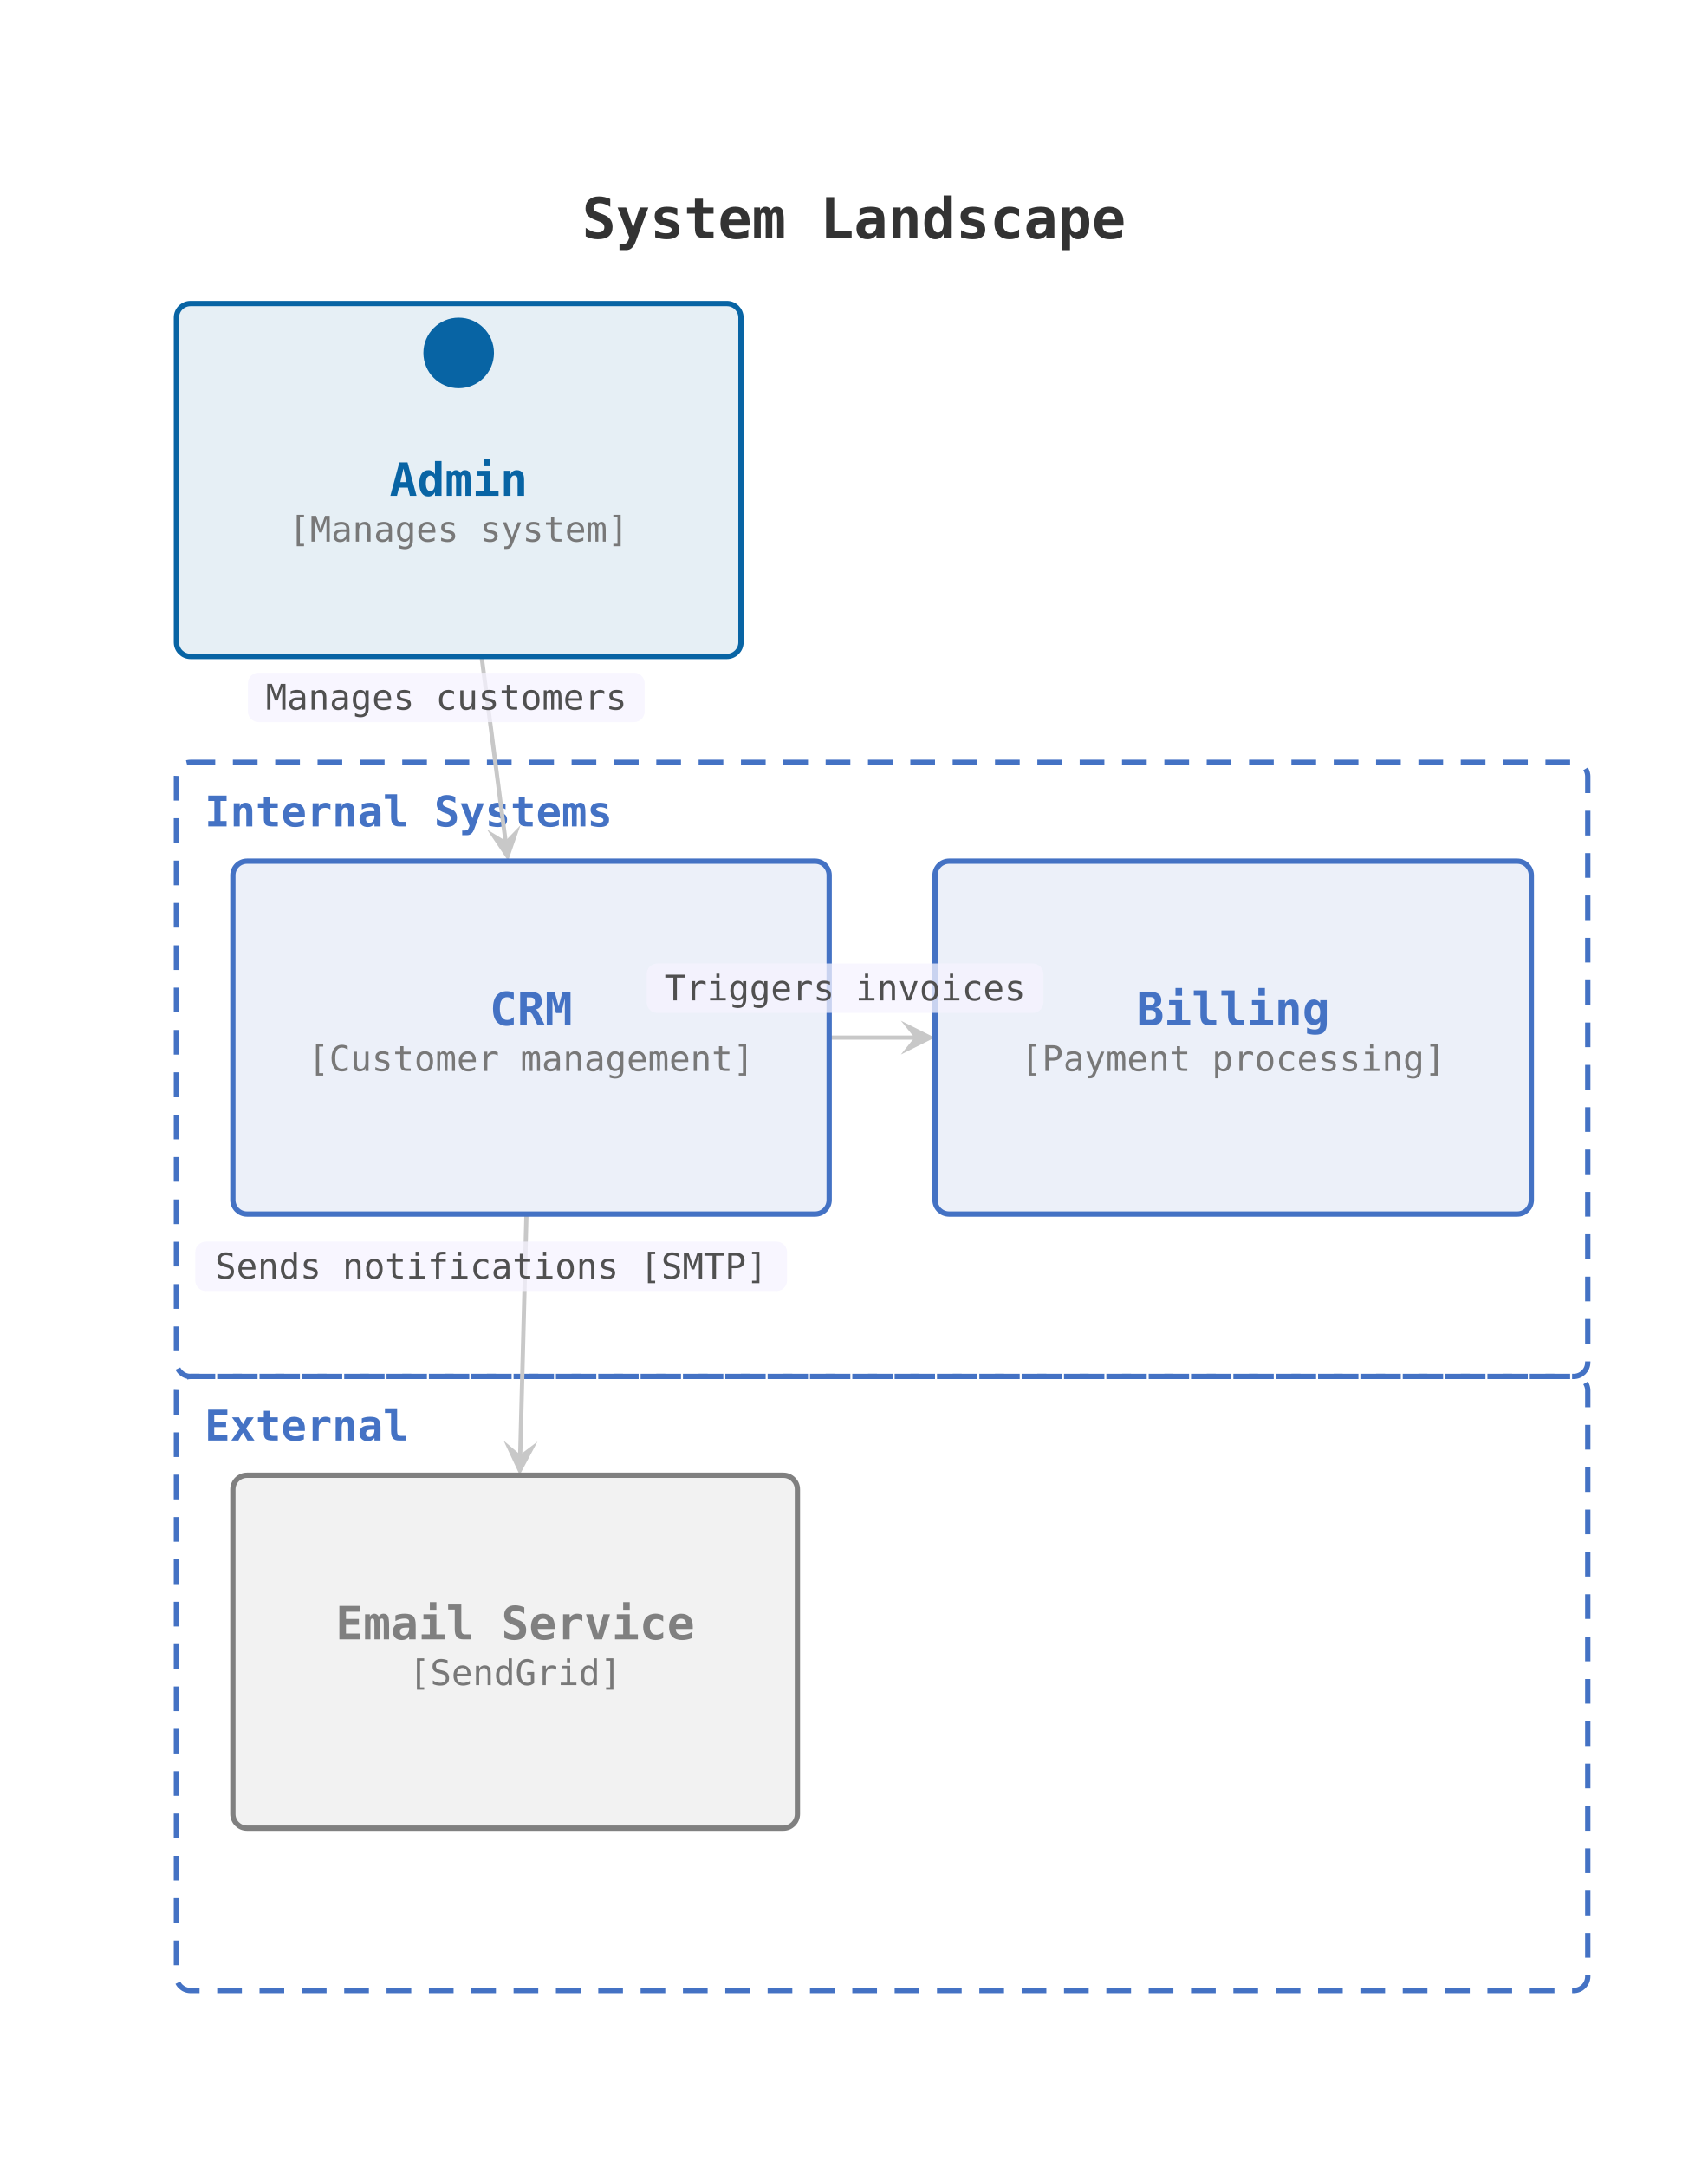
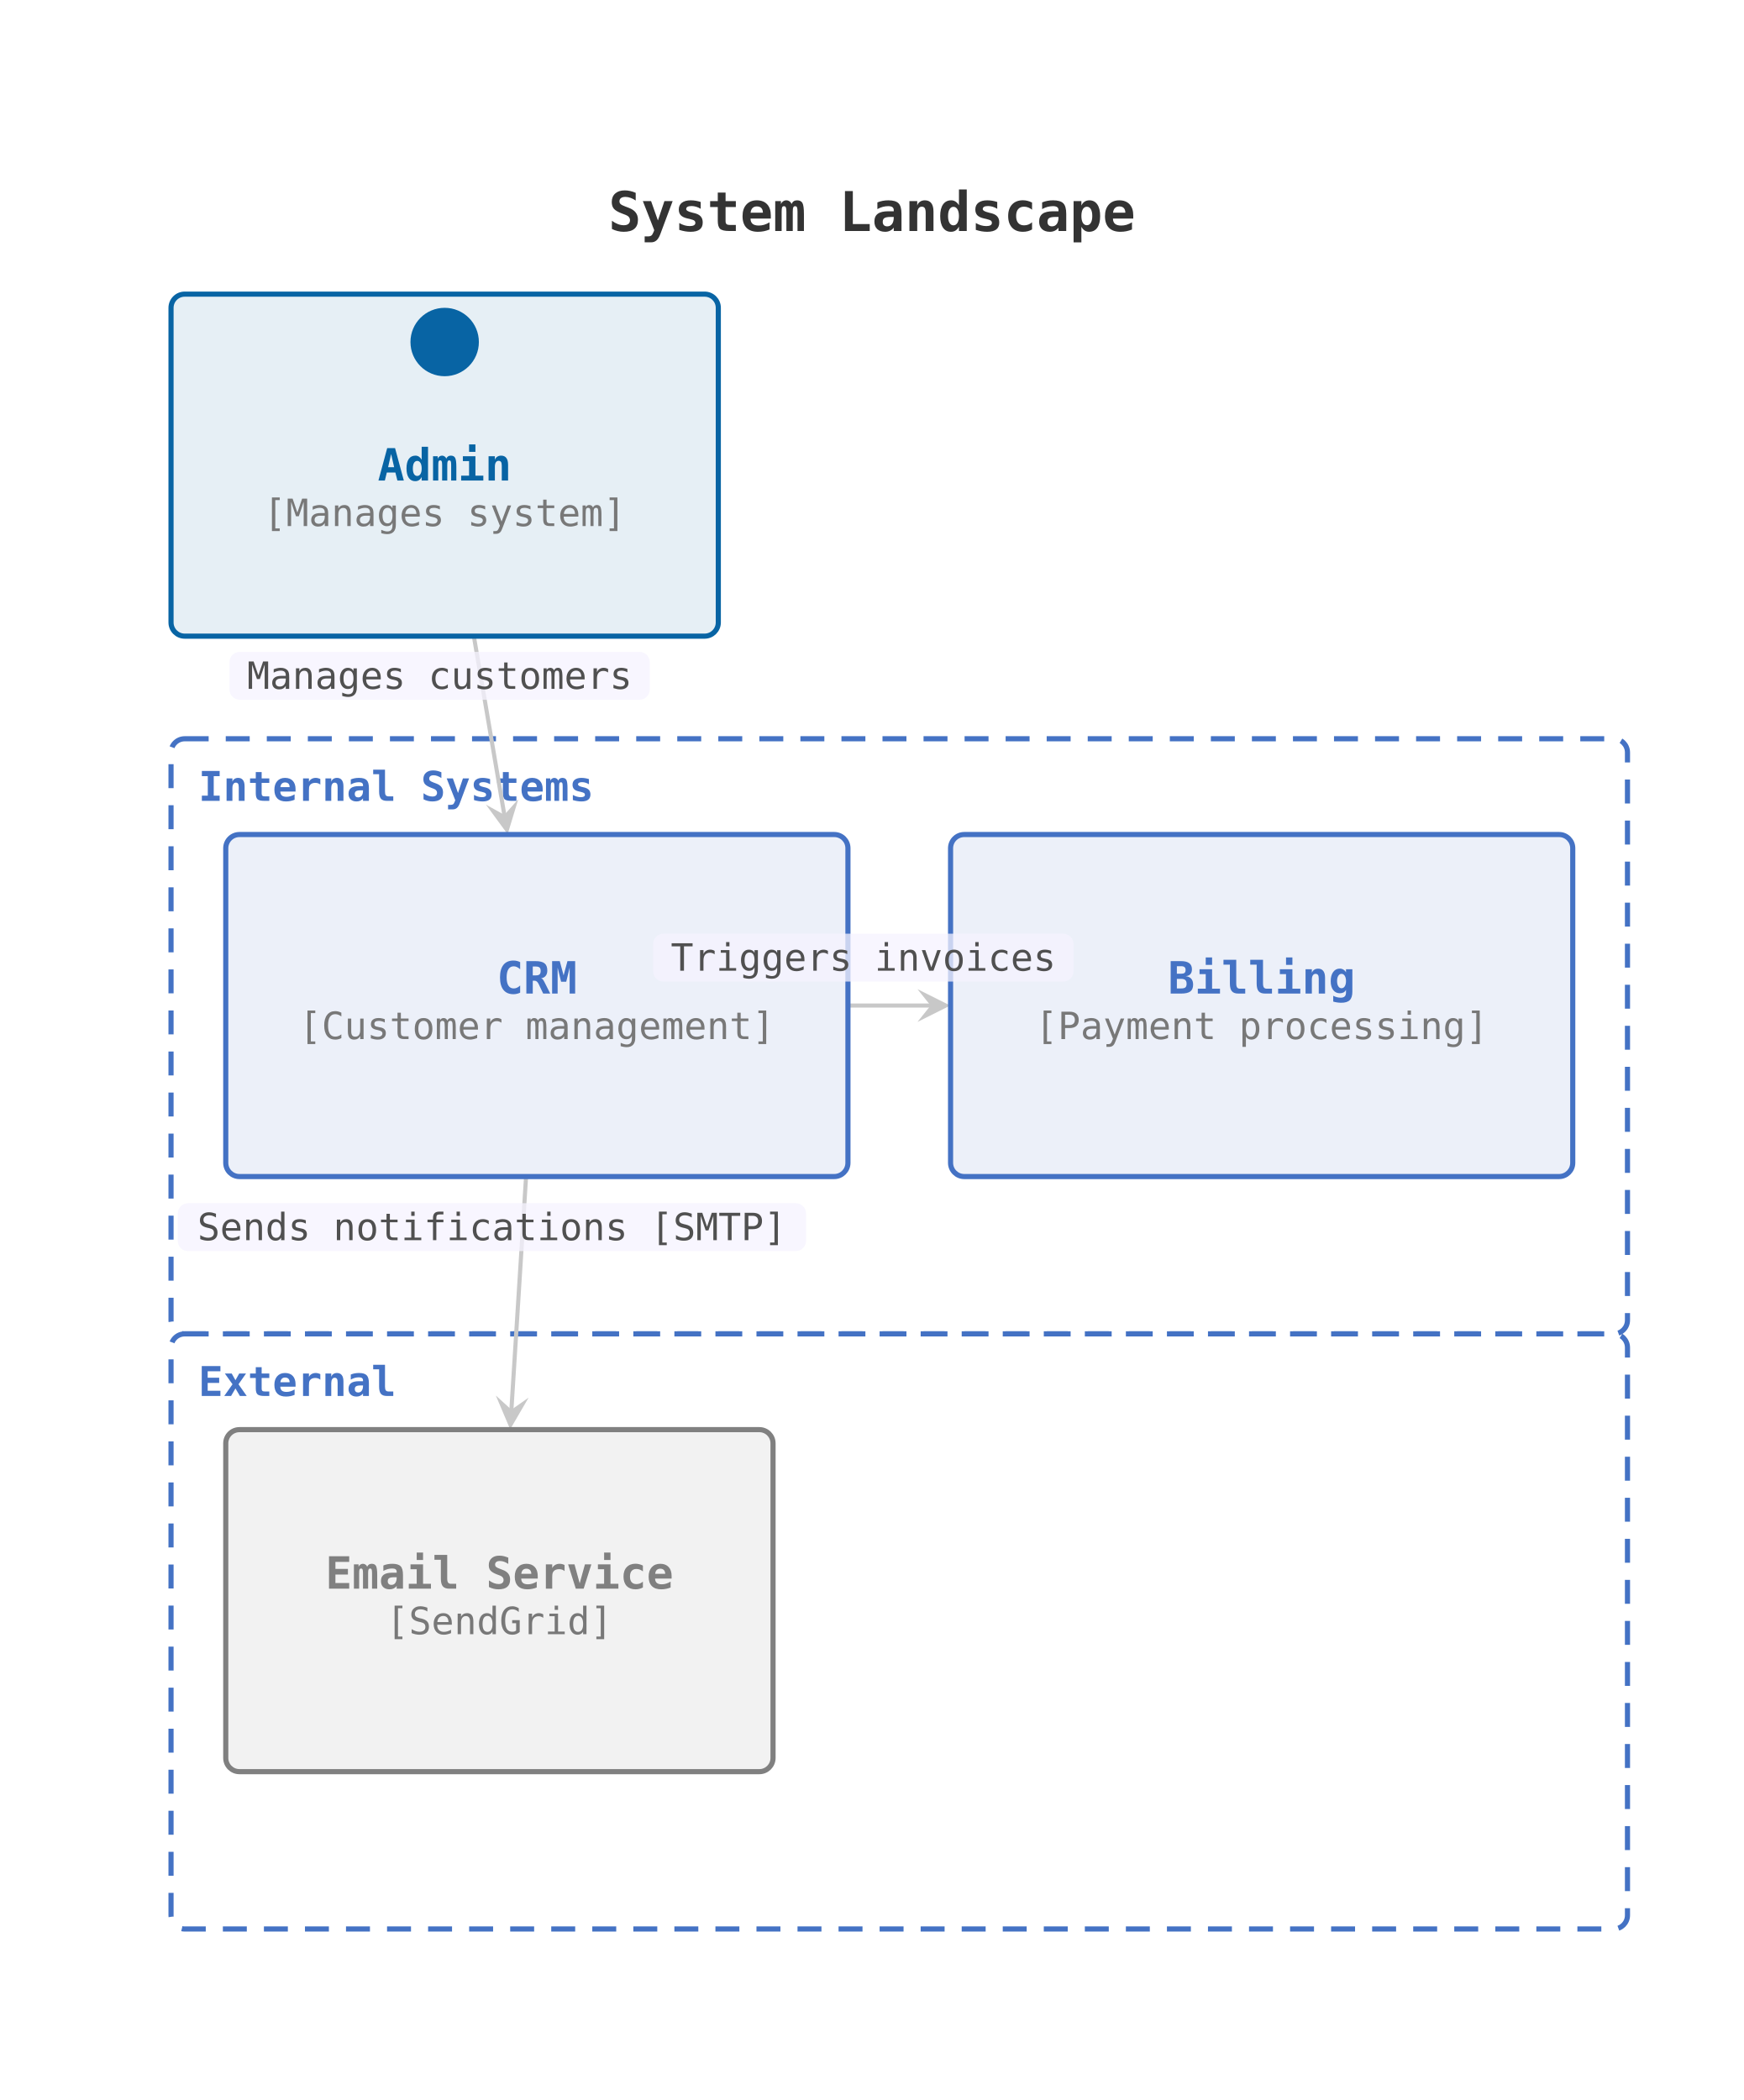
- <svg xmlns="http://www.w3.org/2000/svg" viewBox="0 0 484 614" width="484" height="614">
+ <svg xmlns="http://www.w3.org/2000/svg" viewBox="0 0 509.8 614" width="509.8" height="614">
  <defs>
    <marker id="arrow-point-c8c8c8" viewBox="0 0 10 10" refX="8" refY="5" markerWidth="8" markerHeight="8" orient="auto-start-reverse">
      <path d="M10 5 L0 10 L4 5 L0 0 Z" fill="#c8c8c8" />
    </marker>
  </defs>
  <g transform="translate(20, 20)">
-     <text x="222" y="42" text-anchor="middle" dominant-baseline="central" font-size="16px" font-family="'Intel One Mono', 'SF Mono', 'Cascadia Code', 'JetBrains Mono', 'Fira Code', 'Consolas', 'Menlo', monospace" fill="#333333" font-weight="bold">System Landscape</text>
-     <rect x="30" y="196" width="400" height="174" rx="4" ry="4" fill="none" stroke="#4472c4" stroke-width="1.5" stroke-dasharray="7 5" />
+     <text x="234.9" y="42" text-anchor="middle" dominant-baseline="central" font-size="16px" font-family="'Intel One Mono', 'SF Mono', 'Cascadia Code', 'JetBrains Mono', 'Fira Code', 'Consolas', 'Menlo', monospace" fill="#333333" font-weight="bold">System Landscape</text>
+     <rect x="30" y="196" width="425.8" height="174" rx="4" ry="4" fill="none" stroke="#4472c4" stroke-width="1.5" stroke-dasharray="7 5" />
    <text x="38" y="210" text-anchor="start" dominant-baseline="central" font-size="12px" font-family="'Intel One Mono', 'SF Mono', 'Cascadia Code', 'JetBrains Mono', 'Fira Code', 'Consolas', 'Menlo', monospace" fill="#4472c4" font-weight="bold">Internal Systems</text>
-     <rect x="30" y="370" width="400" height="174" rx="4" ry="4" fill="none" stroke="#4472c4" stroke-width="1.5" stroke-dasharray="7 5" />
+     <rect x="30" y="370" width="425.8" height="174" rx="4" ry="4" fill="none" stroke="#4472c4" stroke-width="1.5" stroke-dasharray="7 5" />
    <text x="38" y="384" text-anchor="start" dominant-baseline="central" font-size="12px" font-family="'Intel One Mono', 'SF Mono', 'Cascadia Code', 'JetBrains Mono', 'Fira Code', 'Consolas', 'Menlo', monospace" fill="#4472c4" font-weight="bold">External</text>
-     <path d="M116.49 166 L123.76 222.02" fill="none" stroke="#c8c8c8" stroke-width="1.2" marker-end="url(#arrow-point-c8c8c8)" />
-     <path d="M215 274 L243 274" fill="none" stroke="#c8c8c8" stroke-width="1.2" marker-end="url(#arrow-point-c8c8c8)" />
-     <path d="M129.21 324 L127.34 396" fill="none" stroke="#c8c8c8" stroke-width="1.2" marker-end="url(#arrow-point-c8c8c8)" />
+     <path d="M118.53 166 L128.09 222.03" fill="none" stroke="#c8c8c8" stroke-width="1.2" marker-end="url(#arrow-point-c8c8c8)" />
+     <path d="M227.9 274 L255.9 274" fill="none" stroke="#c8c8c8" stroke-width="1.2" marker-end="url(#arrow-point-c8c8c8)" />
+     <path d="M133.8 324 L129.27 396" fill="none" stroke="#c8c8c8" stroke-width="1.2" marker-end="url(#arrow-point-c8c8c8)" />
    <rect x="30" y="66" width="160" height="100" rx="4" ry="4" fill="#e6eff5" stroke="#0864a4" stroke-width="1.5" />
    <circle cx="110" cy="80" r="10" fill="#0864a4" />
    <text x="110" y="116" text-anchor="middle" dominant-baseline="central" font-size="13px" font-family="'Intel One Mono', 'SF Mono', 'Cascadia Code', 'JetBrains Mono', 'Fira Code', 'Consolas', 'Menlo', monospace" fill="#0864a4" font-weight="bold">Admin</text>
-     <text x="110" y="130" text-anchor="middle" dominant-baseline="central" font-size="10px" font-family="'Intel One Mono', 'SF Mono', 'Cascadia Code', 'JetBrains Mono', 'Fira Code', 'Consolas', 'Menlo', monospace" fill="#787878">[Manages system]</text>
-     <rect x="46" y="224" width="169" height="100" rx="4" ry="4" fill="#ecf0f9" stroke="#4472c4" stroke-width="1.5" />
-     <text x="130.5" y="266" text-anchor="middle" dominant-baseline="central" font-size="13px" font-family="'Intel One Mono', 'SF Mono', 'Cascadia Code', 'JetBrains Mono', 'Fira Code', 'Consolas', 'Menlo', monospace" fill="#4472c4" font-weight="bold">CRM</text>
-     <text x="130.5" y="280" text-anchor="middle" dominant-baseline="central" font-size="10px" font-family="'Intel One Mono', 'SF Mono', 'Cascadia Code', 'JetBrains Mono', 'Fira Code', 'Consolas', 'Menlo', monospace" fill="#787878">[Customer management]</text>
-     <rect x="245" y="224" width="169" height="100" rx="4" ry="4" fill="#ecf0f9" stroke="#4472c4" stroke-width="1.5" />
-     <text x="329.5" y="266" text-anchor="middle" dominant-baseline="central" font-size="13px" font-family="'Intel One Mono', 'SF Mono', 'Cascadia Code', 'JetBrains Mono', 'Fira Code', 'Consolas', 'Menlo', monospace" fill="#4472c4" font-weight="bold">Billing</text>
-     <text x="329.5" y="280" text-anchor="middle" dominant-baseline="central" font-size="10px" font-family="'Intel One Mono', 'SF Mono', 'Cascadia Code', 'JetBrains Mono', 'Fira Code', 'Consolas', 'Menlo', monospace" fill="#787878">[Payment processing]</text>
+     <text x="110" y="130" text-anchor="middle" dominant-baseline="central" font-size="11px" font-family="'Intel One Mono', 'SF Mono', 'Cascadia Code', 'JetBrains Mono', 'Fira Code', 'Consolas', 'Menlo', monospace" fill="#787878">[Manages system]</text>
+     <rect x="46" y="224" width="181.9" height="100" rx="4" ry="4" fill="#ecf0f9" stroke="#4472c4" stroke-width="1.5" />
+     <text x="136.95" y="266" text-anchor="middle" dominant-baseline="central" font-size="13px" font-family="'Intel One Mono', 'SF Mono', 'Cascadia Code', 'JetBrains Mono', 'Fira Code', 'Consolas', 'Menlo', monospace" fill="#4472c4" font-weight="bold">CRM</text>
+     <text x="136.95" y="280" text-anchor="middle" dominant-baseline="central" font-size="11px" font-family="'Intel One Mono', 'SF Mono', 'Cascadia Code', 'JetBrains Mono', 'Fira Code', 'Consolas', 'Menlo', monospace" fill="#787878">[Customer management]</text>
+     <rect x="257.9" y="224" width="181.9" height="100" rx="4" ry="4" fill="#ecf0f9" stroke="#4472c4" stroke-width="1.5" />
+     <text x="348.85" y="266" text-anchor="middle" dominant-baseline="central" font-size="13px" font-family="'Intel One Mono', 'SF Mono', 'Cascadia Code', 'JetBrains Mono', 'Fira Code', 'Consolas', 'Menlo', monospace" fill="#4472c4" font-weight="bold">Billing</text>
+     <text x="348.85" y="280" text-anchor="middle" dominant-baseline="central" font-size="11px" font-family="'Intel One Mono', 'SF Mono', 'Cascadia Code', 'JetBrains Mono', 'Fira Code', 'Consolas', 'Menlo', monospace" fill="#787878">[Payment processing]</text>
    <rect x="46" y="398" width="160" height="100" rx="4" ry="4" fill="#f2f2f2" stroke="#808080" stroke-width="1.5" />
    <text x="126" y="440" text-anchor="middle" dominant-baseline="central" font-size="13px" font-family="'Intel One Mono', 'SF Mono', 'Cascadia Code', 'JetBrains Mono', 'Fira Code', 'Consolas', 'Menlo', monospace" fill="#808080" font-weight="bold">Email Service</text>
-     <text x="126" y="454" text-anchor="middle" dominant-baseline="central" font-size="10px" font-family="'Intel One Mono', 'SF Mono', 'Cascadia Code', 'JetBrains Mono', 'Fira Code', 'Consolas', 'Menlo', monospace" fill="#787878">[SendGrid]</text>
-     <rect x="50.27" y="170.6" width="112.43" height="14" rx="3" ry="3" fill="#f5f3ffbf" />
-     <text x="106.49" y="177.6" text-anchor="middle" dominant-baseline="central" font-size="10px" font-family="'Intel One Mono', 'SF Mono', 'Cascadia Code', 'JetBrains Mono', 'Fira Code', 'Consolas', 'Menlo', monospace" fill="#505050">Manages customers</text>
-     <rect x="163.29" y="253" width="112.43" height="14" rx="3" ry="3" fill="#f5f3ffbf" />
-     <text x="219.5" y="260" text-anchor="middle" dominant-baseline="central" font-size="10px" font-family="'Intel One Mono', 'SF Mono', 'Cascadia Code', 'JetBrains Mono', 'Fira Code', 'Consolas', 'Menlo', monospace" fill="#505050">Triggers invoices</text>
-     <rect x="35.35" y="331.8" width="167.71" height="14" rx="3" ry="3" fill="#f5f3ffbf" />
-     <text x="119.21" y="338.8" text-anchor="middle" dominant-baseline="central" font-size="10px" font-family="'Intel One Mono', 'SF Mono', 'Cascadia Code', 'JetBrains Mono', 'Fira Code', 'Consolas', 'Menlo', monospace" fill="#505050">Sends notifications [SMTP]</text>
+     <text x="126" y="454" text-anchor="middle" dominant-baseline="central" font-size="11px" font-family="'Intel One Mono', 'SF Mono', 'Cascadia Code', 'JetBrains Mono', 'Fira Code', 'Consolas', 'Menlo', monospace" fill="#787878">[SendGrid]</text>
+     <rect x="47.09" y="170.6" width="122.87" height="14" rx="3" ry="3" fill="#f5f3ffbf" />
+     <text x="108.53" y="177.6" text-anchor="middle" dominant-baseline="central" font-size="11px" font-family="'Intel One Mono', 'SF Mono', 'Cascadia Code', 'JetBrains Mono', 'Fira Code', 'Consolas', 'Menlo', monospace" fill="#505050">Manages customers</text>
+     <rect x="170.96" y="253" width="122.87" height="14" rx="3" ry="3" fill="#f5f3ffbf" />
+     <text x="232.4" y="260" text-anchor="middle" dominant-baseline="central" font-size="11px" font-family="'Intel One Mono', 'SF Mono', 'Cascadia Code', 'JetBrains Mono', 'Fira Code', 'Consolas', 'Menlo', monospace" fill="#505050">Triggers invoices</text>
+     <rect x="31.96" y="331.8" width="183.69" height="14" rx="3" ry="3" fill="#f5f3ffbf" />
+     <text x="123.8" y="338.8" text-anchor="middle" dominant-baseline="central" font-size="11px" font-family="'Intel One Mono', 'SF Mono', 'Cascadia Code', 'JetBrains Mono', 'Fira Code', 'Consolas', 'Menlo', monospace" fill="#505050">Sends notifications [SMTP]</text>
  </g>
</svg>
